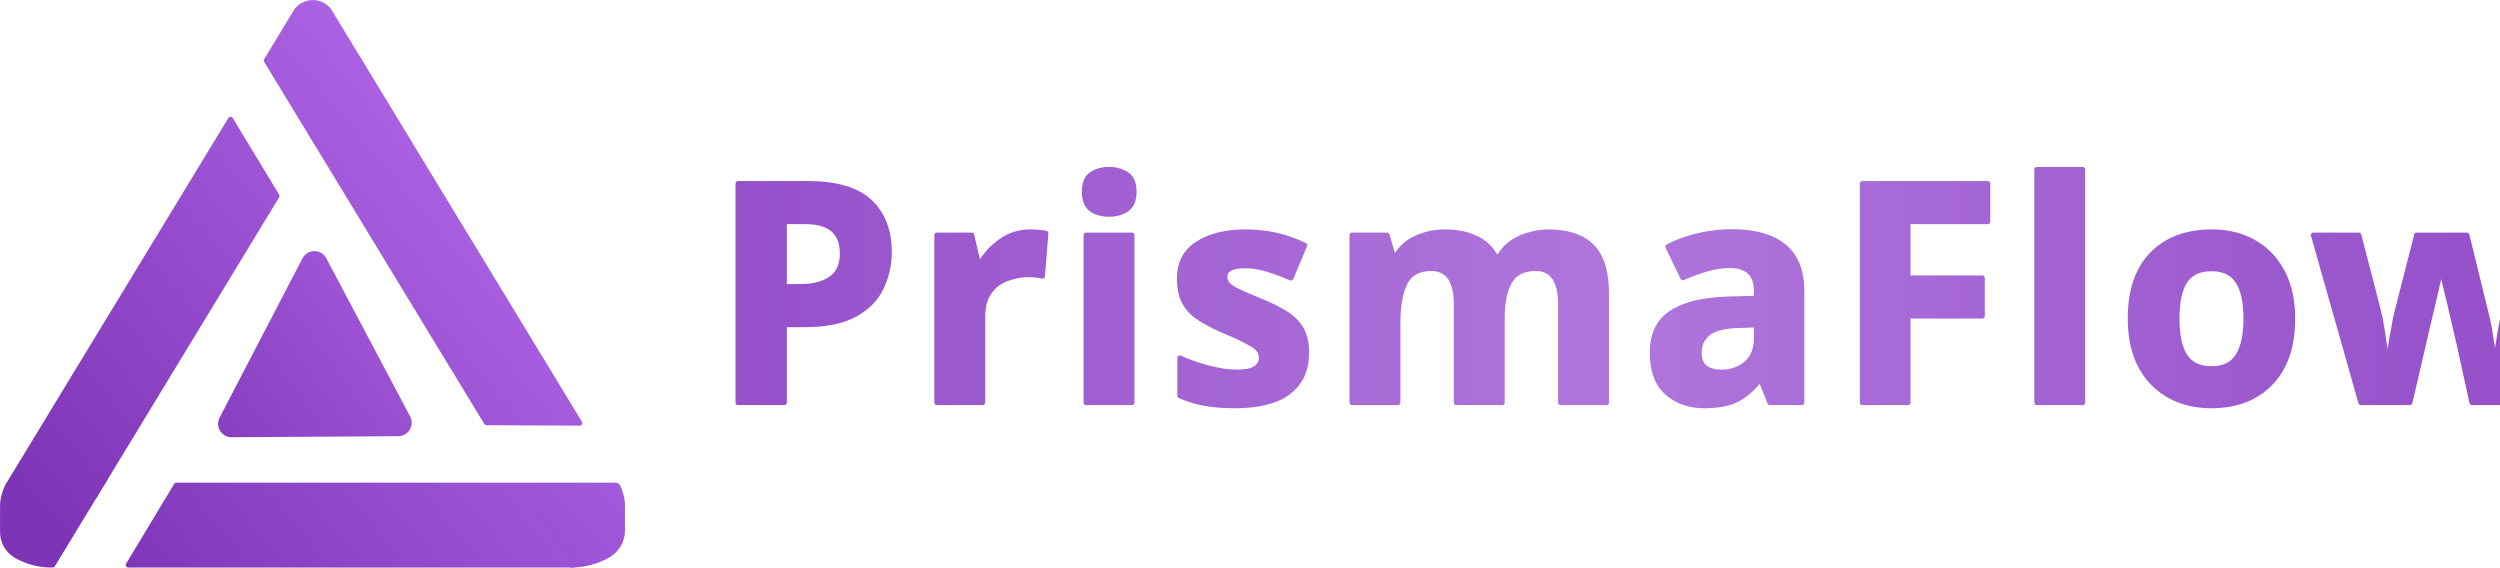
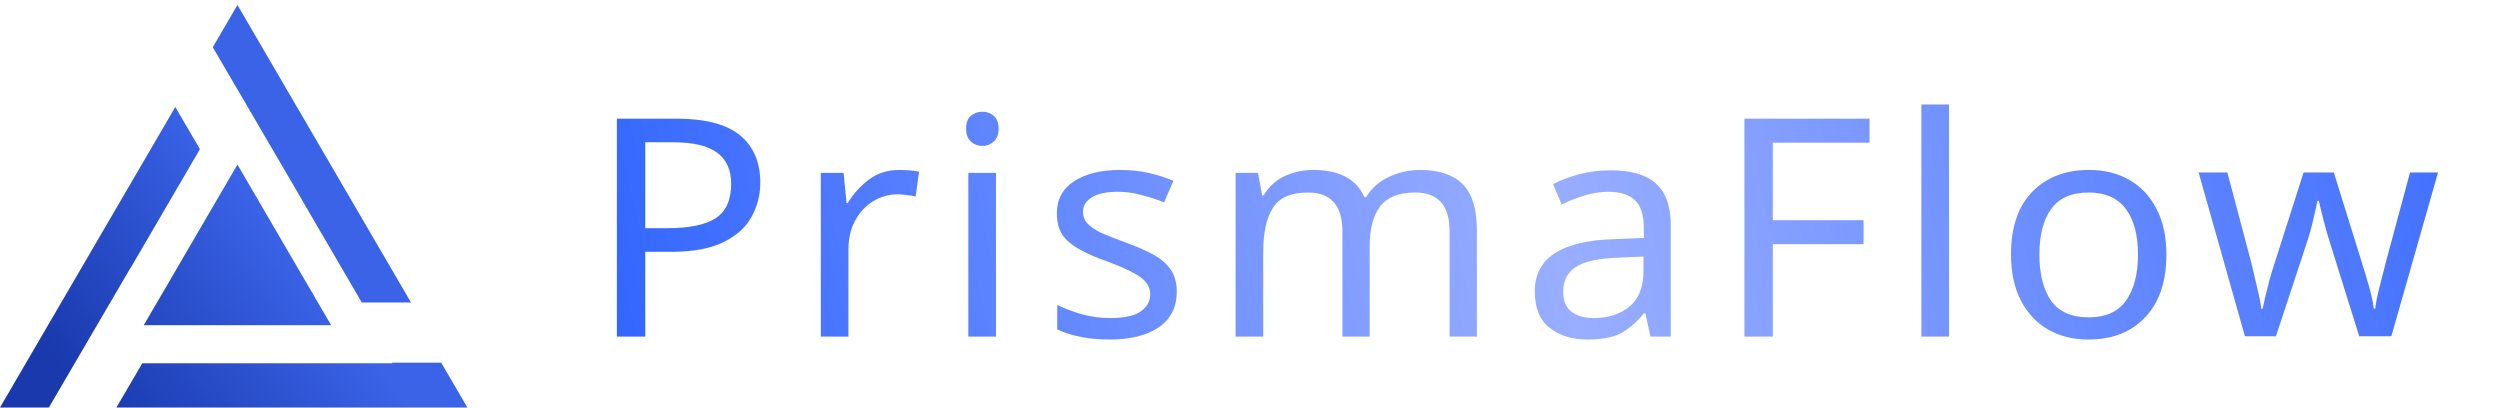
- <svg xmlns="http://www.w3.org/2000/svg" xmlns:xlink="http://www.w3.org/1999/xlink" width="185mm" height="42mm" viewBox="0 0 185 42" version="1.1" id="svg1">
+ <svg xmlns="http://www.w3.org/2000/svg" xmlns:xlink="http://www.w3.org/1999/xlink" width="105.951mm" height="17.27mm" viewBox="0 0 105.951 17.27" version="1.1" id="svg1">
  <defs id="defs1">
-     <linearGradient id="linearGradient147">
-       <stop style="stop-color:#9550ca;stop-opacity:1;" offset="0" id="stop146" />
-       <stop style="stop-color:#b076dc;stop-opacity:1;" offset="0.5" id="stop148" />
-       <stop style="stop-color:#9550ca;stop-opacity:1;" offset="1" id="stop147" />
+     <linearGradient id="linearGradient6">
+       <stop style="stop-color:#3a63e7;stop-opacity:1;" offset="0" id="stop5" />
+       <stop style="stop-color:#1939ad;stop-opacity:1;" offset="1" id="stop6" />
    </linearGradient>
-     <linearGradient id="linearGradient50">
-       <stop style="stop-color:#7d35b6;stop-opacity:1;" offset="0" id="stop51" />
-       <stop style="stop-color:#ad65e6;stop-opacity:1;" offset="1" id="stop52" />
+     <linearGradient id="linearGradient2">
+       <stop style="stop-color:#3964e4;stop-opacity:1;" offset="0" id="stop1" />
+       <stop style="stop-color:#002bc3;stop-opacity:1;" offset="1" id="stop2" />
    </linearGradient>
-     <linearGradient id="linearGradient23">
-       <stop style="stop-color:#7d35b6;stop-opacity:1;" offset="0" id="stop23" />
-       <stop style="stop-color:#ad65e6;stop-opacity:1;" offset="1" id="stop24" />
+     <linearGradient id="linearGradient41">
+       <stop style="stop-color:#1f58ff;stop-opacity:1;" offset="0" id="stop40" />
+       <stop style="stop-color:#99aeff;stop-opacity:1;" offset="0.473" id="stop42" />
+       <stop style="stop-color:#1f58ff;stop-opacity:1;" offset="1" id="stop41" />
    </linearGradient>
-     <linearGradient xlink:href="#linearGradient23" id="linearGradient102" x1="31.987" y1="46.588" x2="50.624" y2="30.97" gradientUnits="userSpaceOnUse" gradientTransform="matrix(1.710787,0,0,1.710787,-47.68748,-39.95405)" />
-     <linearGradient xlink:href="#linearGradient23" id="linearGradient103" x1="31.987" y1="46.588" x2="50.624" y2="30.97" gradientUnits="userSpaceOnUse" gradientTransform="matrix(1.710787,0,0,1.710787,-47.68748,-39.95405)" />
-     <linearGradient xlink:href="#linearGradient23" id="linearGradient104" x1="31.987" y1="46.588" x2="50.624" y2="30.97" gradientUnits="userSpaceOnUse" gradientTransform="matrix(1.710787,0,0,1.710787,-47.68748,-39.95405)" />
-     <linearGradient xlink:href="#linearGradient23" id="linearGradient105" x1="31.987" y1="46.588" x2="50.624" y2="30.97" gradientUnits="userSpaceOnUse" gradientTransform="matrix(1.710787,0,0,1.710787,-47.68748,-39.95405)" />
-     <linearGradient xlink:href="#linearGradient23" id="linearGradient106" x1="31.987" y1="46.588" x2="50.624" y2="30.97" gradientUnits="userSpaceOnUse" gradientTransform="matrix(1.710787,0,0,1.710787,-47.68748,-39.95405)" />
-     <linearGradient xlink:href="#linearGradient23" id="linearGradient109" x1="31.987" y1="46.588" x2="50.624" y2="30.97" gradientUnits="userSpaceOnUse" gradientTransform="matrix(1.710787,0,0,1.710787,-47.68748,-39.95405)" />
-     <linearGradient xlink:href="#linearGradient23" id="linearGradient110" x1="31.987" y1="46.588" x2="50.624" y2="30.97" gradientUnits="userSpaceOnUse" gradientTransform="matrix(1.710787,0,0,1.710787,-47.68748,-39.95405)" />
-     <linearGradient xlink:href="#linearGradient23" id="linearGradient111" x1="31.987" y1="46.588" x2="50.624" y2="30.97" gradientUnits="userSpaceOnUse" gradientTransform="matrix(1.710787,0,0,1.710787,-47.68748,-39.95405)" />
-     <linearGradient xlink:href="#linearGradient23" id="linearGradient112" x1="31.987" y1="46.588" x2="50.624" y2="30.97" gradientUnits="userSpaceOnUse" gradientTransform="matrix(1.710787,0,0,1.710787,-47.68748,-39.95405)" />
-     <linearGradient xlink:href="#linearGradient23" id="linearGradient113" x1="31.987" y1="46.588" x2="50.624" y2="30.97" gradientUnits="userSpaceOnUse" gradientTransform="matrix(1.710787,0,0,1.710787,-47.68748,-39.95405)" />
-     <linearGradient xlink:href="#linearGradient23" id="linearGradient134" x1="31.987" y1="46.588" x2="50.624" y2="30.97" gradientUnits="userSpaceOnUse" gradientTransform="matrix(1.710787,0,0,1.710787,-47.68748,-39.95405)" />
-     <linearGradient xlink:href="#linearGradient23" id="linearGradient136" x1="31.987" y1="46.588" x2="50.624" y2="30.97" gradientUnits="userSpaceOnUse" gradientTransform="matrix(1.710787,0,0,1.710787,-47.68748,-39.95405)" />
-     <linearGradient xlink:href="#linearGradient23" id="linearGradient137" gradientUnits="userSpaceOnUse" x1="32.263" y1="46.526" x2="50.647" y2="30.426" gradientTransform="matrix(1.734322,0,0,1.659566,-48.91845,-37.46608)" />
-     <linearGradient xlink:href="#linearGradient23" id="linearGradient138" gradientUnits="userSpaceOnUse" x1="32.263" y1="46.526" x2="50.647" y2="30.426" gradientTransform="matrix(1.734322,0,0,1.659566,-48.91845,-37.46608)" />
-     <linearGradient xlink:href="#linearGradient50" id="linearGradient139" gradientUnits="userSpaceOnUse" gradientTransform="matrix(1.737992,0,0,2.022873,-12.94887,-0.4597473)" x1="15.43" y1="18.788" x2="28.264" y2="7.94" />
-     <linearGradient xlink:href="#linearGradient23" id="linearGradient140" gradientUnits="userSpaceOnUse" gradientTransform="matrix(0.5845767,0,0,0.6803969,13.10121,18.88223)" x1="1.312" y1="27.431" x2="39.467" y2="-4.822" />
-     <linearGradient xlink:href="#linearGradient147" id="linearGradient142" x1="52.175" y1="19.595" x2="198.137" y2="19.595" gradientUnits="userSpaceOnUse" gradientTransform="matrix(0.8938345,0,0,0.8938345,7.898054,3.346332)" />
-     <linearGradient xlink:href="#linearGradient147" id="linearGradient144" x1="52.175" y1="19.595" x2="198.137" y2="19.595" gradientUnits="userSpaceOnUse" gradientTransform="matrix(0.8938345,0,0,0.8938345,7.898054,3.346332)" />
+     <linearGradient id="linearGradient15">
+       <stop style="stop-color:#1a43bf;stop-opacity:1;" offset="0" id="stop15" />
+       <stop style="stop-color:#112775;stop-opacity:1;" offset="1" id="stop16" />
+     </linearGradient>
+     <linearGradient xlink:href="#linearGradient15" id="linearGradient24" x1="85.469" y1="50.778" x2="54.554" y2="74.07" gradientUnits="userSpaceOnUse" gradientTransform="translate(-0.2397106,0.8930421)" />
+     <linearGradient xlink:href="#linearGradient15" id="linearGradient25" x1="85.98" y1="50.922" x2="55.064" y2="74.213" gradientUnits="userSpaceOnUse" gradientTransform="translate(-0.7499436,0.7494403)" />
+     <linearGradient xlink:href="#linearGradient15" id="linearGradient26" x1="85.23" y1="51.31" x2="54.314" y2="74.602" gradientUnits="userSpaceOnUse" gradientTransform="translate(0,0.3607892)" />
+     <linearGradient xlink:href="#linearGradient15" id="linearGradient28" x1="85.23" y1="51.671" x2="54.314" y2="74.963" gradientUnits="userSpaceOnUse" />
+     <linearGradient xlink:href="#linearGradient2" id="linearGradient32" x1="44.339" y1="48.758" x2="115.695" y2="48.758" gradientUnits="userSpaceOnUse" />
+     <linearGradient xlink:href="#linearGradient6" id="linearGradient36" gradientUnits="userSpaceOnUse" x1="85.23" y1="51.31" x2="54.314" y2="74.602" gradientTransform="translate(0,0.3607892)" />
+     <linearGradient xlink:href="#linearGradient6" id="linearGradient37" gradientUnits="userSpaceOnUse" x1="85.23" y1="51.671" x2="54.314" y2="74.963" />
+     <linearGradient xlink:href="#linearGradient6" id="linearGradient38" gradientUnits="userSpaceOnUse" x1="85.98" y1="50.922" x2="55.064" y2="74.213" gradientTransform="translate(-0.7499436,0.7494403)" />
+     <linearGradient xlink:href="#linearGradient6" id="linearGradient39" gradientUnits="userSpaceOnUse" x1="85.469" y1="50.778" x2="54.554" y2="74.07" gradientTransform="translate(-0.2397106,0.8930421)" />
+     <linearGradient xlink:href="#linearGradient41" id="linearGradient42" gradientUnits="userSpaceOnUse" gradientTransform="matrix(0.9293856,0,0,0.9293856,0.4698078,0.7365052)" x1="20.244" y1="21.473" x2="124.81" y2="-0.792" />
  </defs>
  <g id="layer1">
-     <g id="g140" transform="matrix(1.021415,0,0,1.021415,-3.562393,-2.33535)">
-       <path d="M 10.536,37.441 H 9.707 a 0.466,0.466 0 0 1 0.398,0.709 z" style="fill:url(#linearGradient136);fill-opacity:1;fill-rule:evenodd;stroke:url(#linearGradient134);stroke-width:0.855" id="path132" />
-       <path d="M 4.077,37.441 H 9.983 10.813 L 23.551,16.487 20.192,10.933 Z" style="fill:url(#linearGradient103);fill-rule:evenodd;stroke:url(#linearGradient110);stroke-width:0.374;stroke-linecap:round;stroke-linejoin:round" id="path127" />
-       <path d="m 7.3,43.218 0.798,-1.313 2.283,-3.755 A 0.466,0.466 0 0 0 9.983,37.441 h -5.906 a 3.325,3.325 0 0 0 -0.398,1.75 v 1.65 a 1.959,1.959 0 0 0 0.934,1.669 5.111,5.111 0 0 0 2.688,0.707 z" style="fill:url(#linearGradient104);fill-rule:evenodd;stroke:url(#linearGradient111);stroke-width:0.374;stroke-linecap:round;stroke-linejoin:round" id="path126" />
-       <path d="m 41.577,37.581 -0.085,-0.14 H 16.267 l -3.482,5.777 h 32.218 l -0.105,-0.173 a 5.111,5.111 0 0 1 -0.199,0 l -0.797,-1.313 -2.284,-3.756 a 0.466,0.466 0 0 1 -0.042,-0.395 z" style="fill:url(#linearGradient102);fill-rule:evenodd;stroke:url(#linearGradient109);stroke-width:0.374;stroke-linecap:round;stroke-linejoin:round" id="path124" />
-       <path d="m 48.096,37.612 h -6.445 a 0.473,0.452 0 0 0 -0.078,0.136 l 3.367,5.3 a 5.181,4.957 0 0 0 2.524,-0.686 1.986,1.901 0 0 0 0.946,-1.62 v -1.6 a 3.37,3.225 0 0 0 -0.315,-1.529 z" style="fill:url(#linearGradient137);fill-rule:evenodd;stroke:url(#linearGradient138);stroke-width:0.711;stroke-linecap:round;stroke-linejoin:round" id="path121" />
-       <path d="m 29.52,6.668 -3.367,5.54 12.581,20.696 6.755,0.033 z" style="fill:url(#linearGradient105);fill-rule:evenodd;stroke:url(#linearGradient112);stroke-width:0.374;stroke-linecap:round;stroke-linejoin:round" id="path119" />
-       <path d="m 26.152,2.474 a 1.446,1.446 0 0 0 -0.757,0.213 l -0.044,0.027 a 1.27,1.27 0 0 0 -0.421,0.423 l -2.146,3.53 3.367,5.54 3.367,-5.54 -2.154,-3.544 a 1.203,1.203 0 0 0 -0.398,-0.4 l -0.058,-0.035 a 1.446,1.446 0 0 0 -0.757,-0.214 z" style="fill:url(#linearGradient106);fill-rule:evenodd;stroke:url(#linearGradient113);stroke-width:0.374;stroke-linecap:round;stroke-linejoin:round" id="path118" />
-       <path style="fill:url(#linearGradient139);fill-rule:evenodd;stroke:url(#linearGradient140);stroke-width:1.948;stroke-linecap:round;stroke-linejoin:round;stroke-dasharray:none;stroke-opacity:1" d="m 26.265,21.452 6.076,11.461 -12.079,0.076 z" id="path139" />
+     <g id="g28" transform="matrix(0.2814734,0,0,0.2814734,-12.48033,-5.088863)" style="fill:url(#linearGradient32)">
+       <path d="m 110.769,72.686 -7.406,0.003 0.05,0.085 H 65.761 l -3.894,6.662 h 52.839 z" style="fill:url(#linearGradient39);fill-rule:evenodd;stroke:url(#linearGradient24);stroke-width:0;stroke-linecap:round;stroke-linejoin:round;stroke-dasharray:none" id="path15" />
+       <path d="m 51.7,79.435 12.293,-21.03 0.017,0.01 L 74.44,40.535 70.731,34.191 44.339,79.435 Z" style="fill:url(#linearGradient38);fill-rule:evenodd;stroke:url(#linearGradient25);stroke-width:0;stroke-linecap:round;stroke-linejoin:round;stroke-dasharray:none" id="path14" />
+       <path d="m 80.089,18.829 -3.712,6.364 3.708,6.344 0.005,-0.008 4.248,7.282 5.508,9.422 -0.008,0.005 8.975,15.386 7.407,-0.003 z" style="fill:url(#linearGradient37);fill-rule:evenodd;stroke:url(#linearGradient28);stroke-width:0;stroke-linecap:round;stroke-linejoin:round;stroke-dasharray:none" id="path13" />
+       <path d="M 80.089,42.859 65.982,67.043 h 28.215 z" style="fill:url(#linearGradient36);fill-rule:evenodd;stroke:url(#linearGradient26);stroke-width:0;stroke-linecap:round;stroke-linejoin:round;stroke-dasharray:none" id="path12" />
    </g>
-     <text xml:space="preserve" style="font-size:22.703px;line-height:4.183px;font-family:'Microsoft JhengHei UI';-inkscape-font-specification:'Microsoft JhengHei UI';text-align:start;letter-spacing:0.735px;writing-mode:lr-tb;direction:ltr;text-anchor:start;fill:url(#linearGradient144);fill-rule:evenodd;stroke:url(#linearGradient142);stroke-width:0.375;stroke-linecap:round;stroke-linejoin:round;stroke-dasharray:none" x="52.571" y="29.791" id="text140">
-       <tspan id="tspan140" style="font-style:normal;font-variant:normal;font-weight:bold;font-stretch:normal;font-size:22.703px;line-height:4.183px;font-family:'Microsoft JhengHei UI';-inkscape-font-specification:'Microsoft JhengHei UI Bold';letter-spacing:0.735px;fill:url(#linearGradient144);stroke:url(#linearGradient142);stroke-width:0.375" x="52.571" y="29.791">PrismaFlow</tspan>
+     <text xml:space="preserve" style="font-weight:normal;font-size:13.115px;line-height:2.416px;font-family:'Microsoft JhengHei UI';-inkscape-font-specification:'Microsoft JhengHei UI';text-align:start;letter-spacing:0.755px;writing-mode:lr-tb;direction:ltr;text-anchor:start;fill:url(#linearGradient42);fill-rule:evenodd;stroke:#000000;stroke-width:1.376;stroke-linecap:round;stroke-linejoin:round;stroke-dasharray:none;font-style:normal;font-stretch:normal;font-variant:normal" x="24.54" y="14.453" id="text41" transform="scale(1.013103,0.9870665)">
+       <tspan id="tspan41" style="font-size:13.115px;line-height:2.416px;fill:url(#linearGradient42);fill-opacity:1;stroke:#000000;stroke-width:1.376;stroke-opacity:0;-inkscape-font-specification:'Microsoft JhengHei UI';font-family:'Microsoft JhengHei UI';font-weight:normal;font-style:normal;font-stretch:normal;font-variant:normal" x="24.54" y="14.453">PrismaFlow</tspan>
    </text>
  </g>
</svg>
